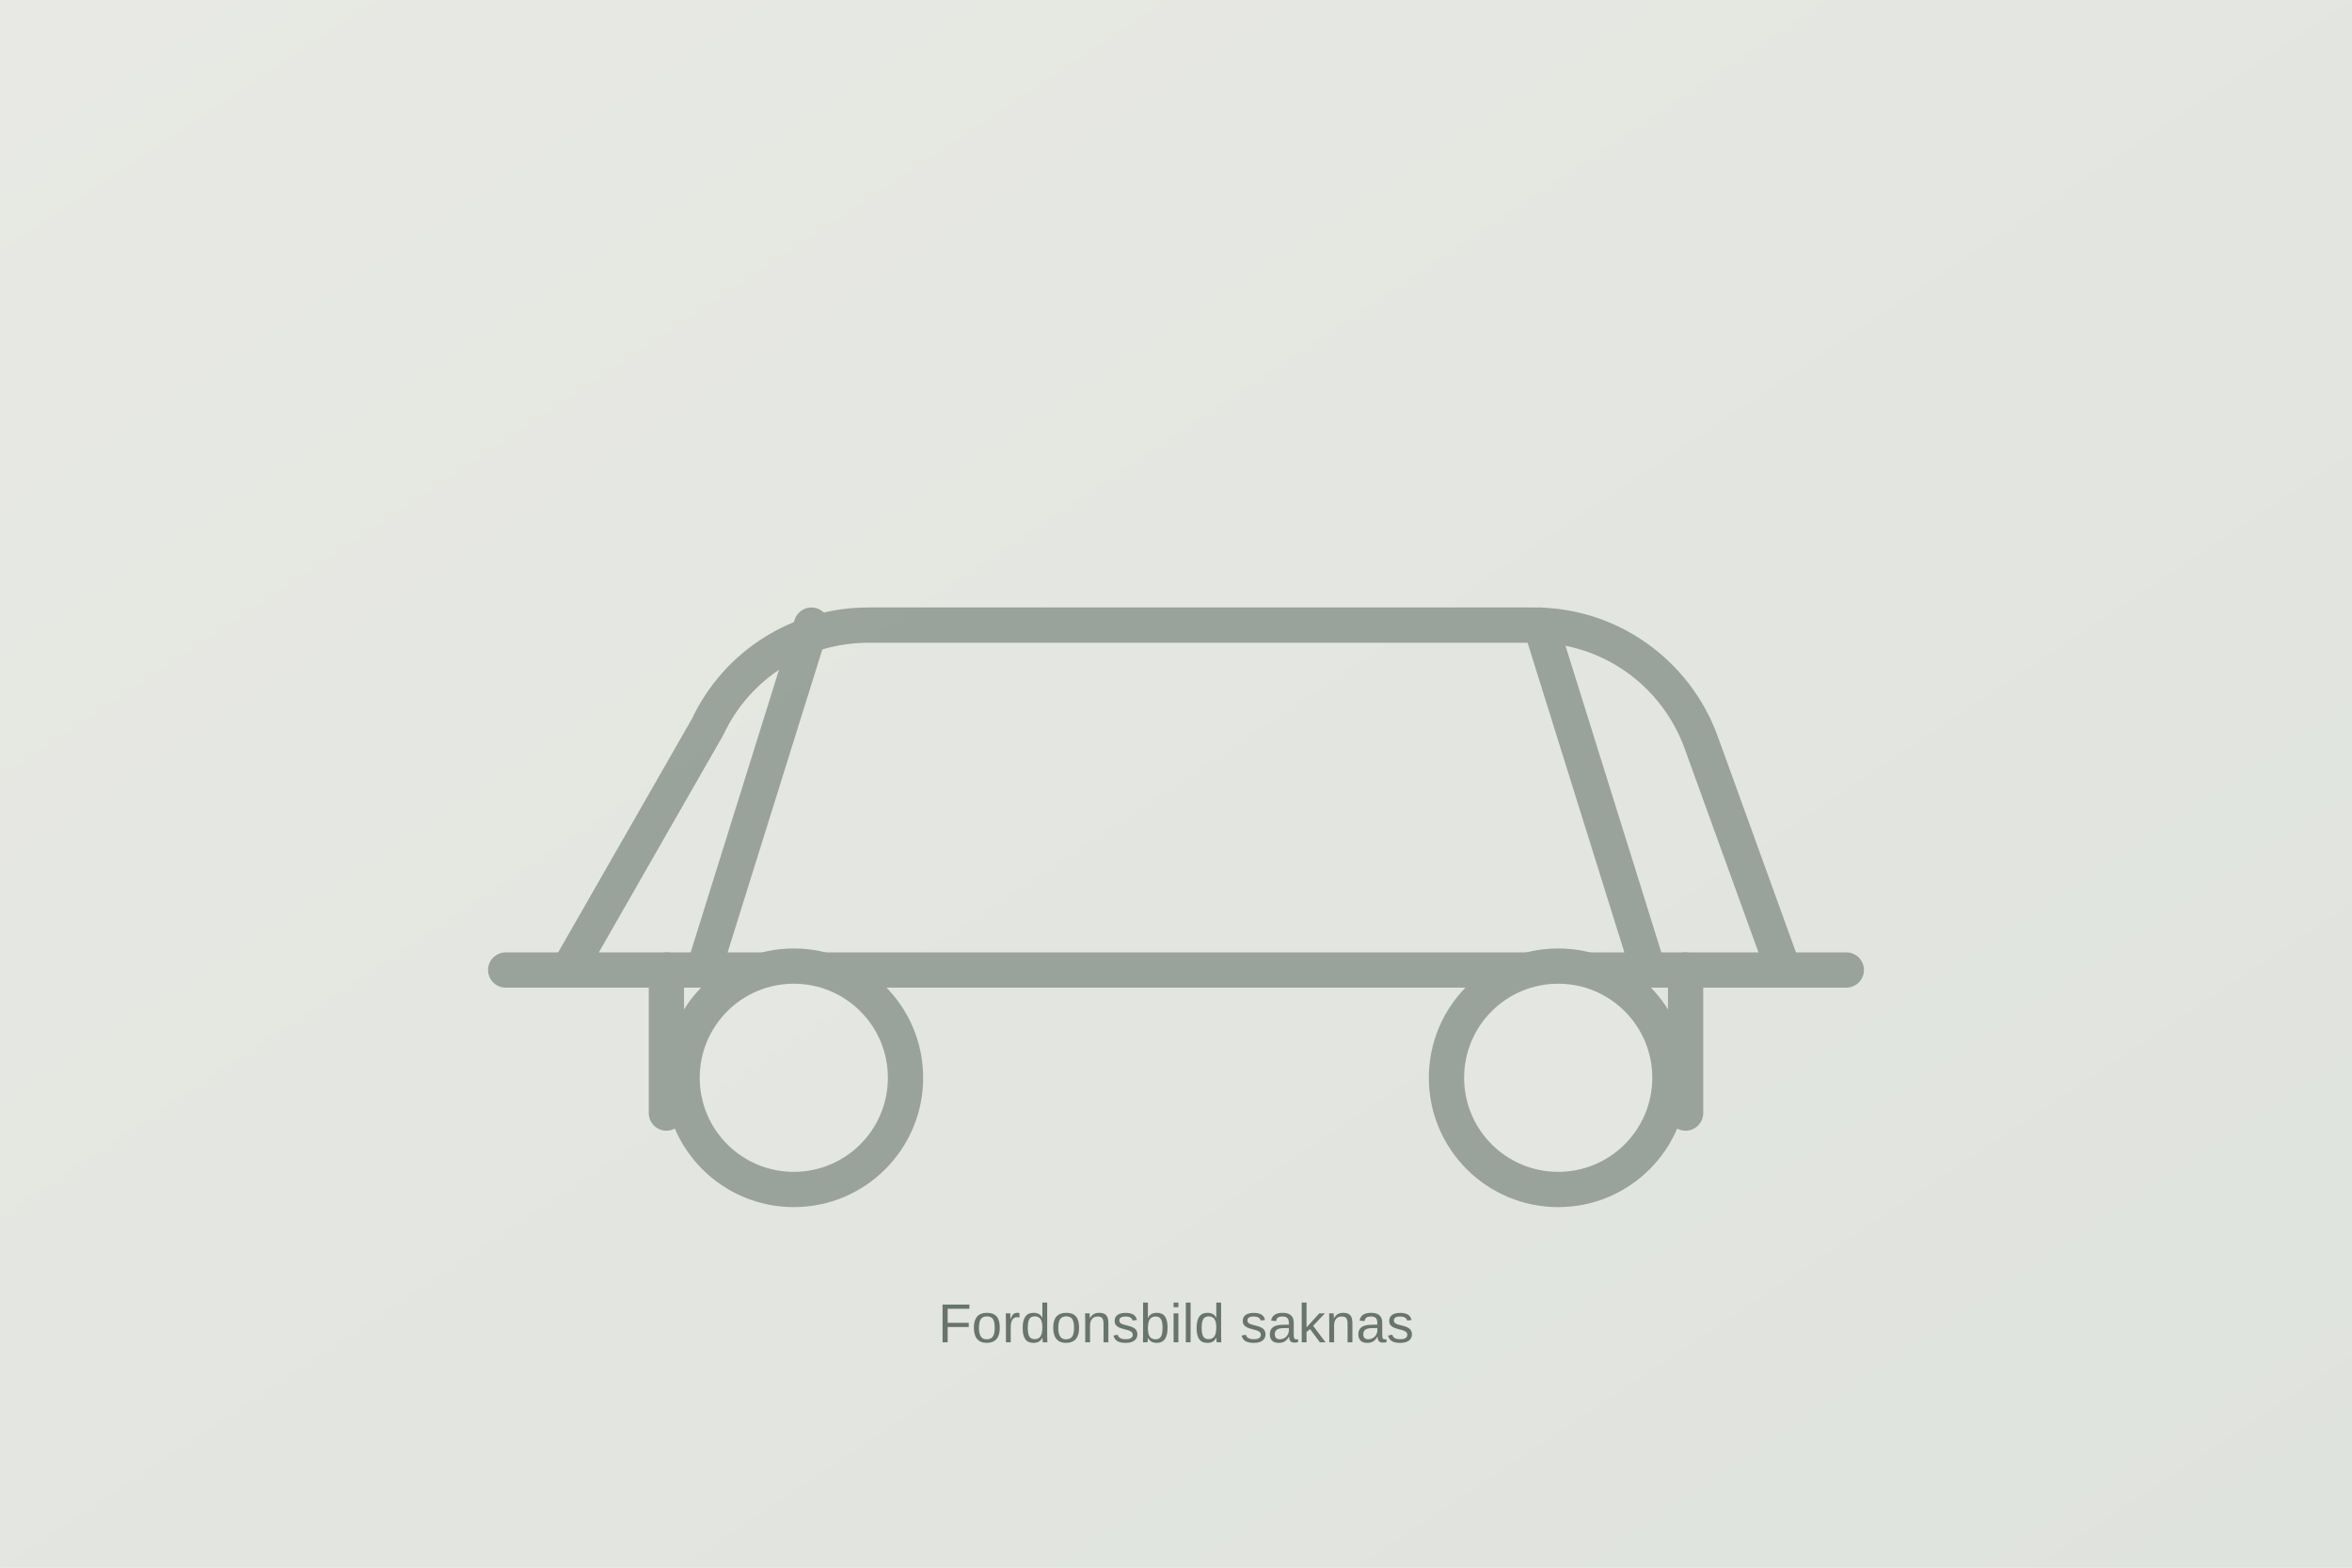
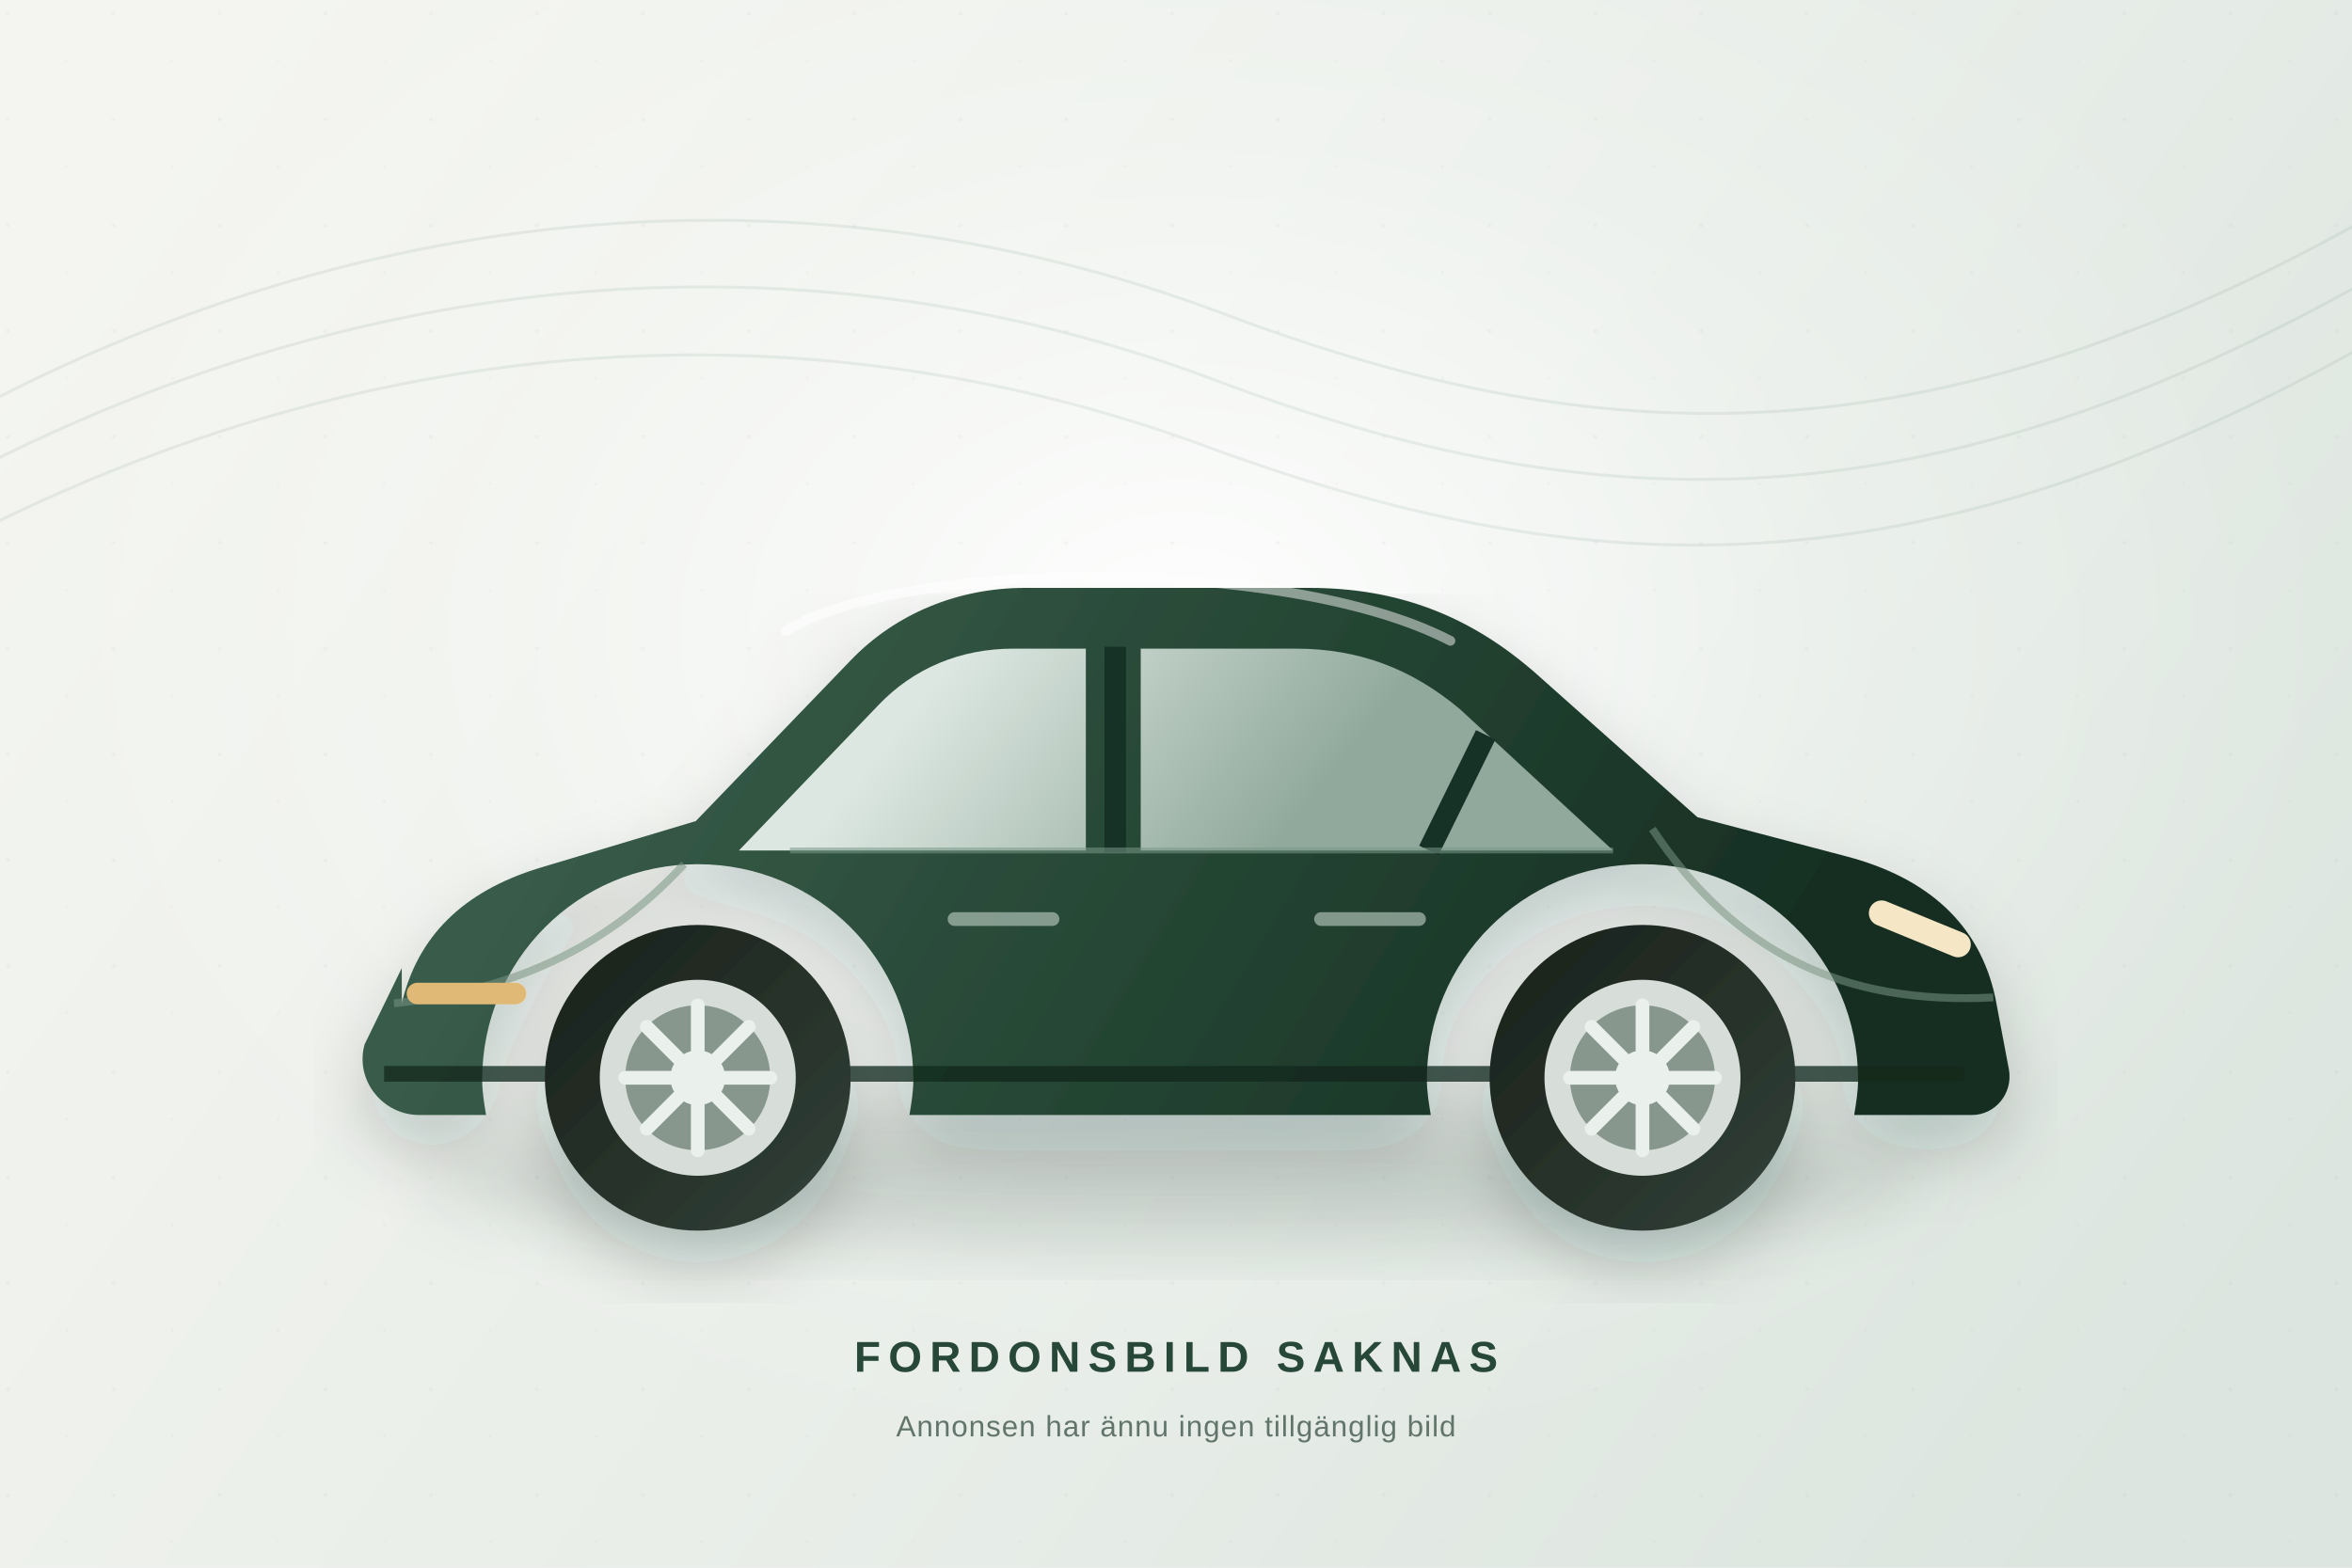
<svg xmlns="http://www.w3.org/2000/svg" width="1200" height="800" viewBox="0 0 1200 800" role="img" aria-label="Fordonsbild saknas">
  <defs>
-     <linearGradient id="background" x1="0" y1="0" x2="1" y2="1">
-       <stop offset="0" stop-color="#e8e9e4" />
-       <stop offset="1" stop-color="#dfe3dd" />
+     <linearGradient id="studio" x1="90" y1="40" x2="1090" y2="760" gradientUnits="userSpaceOnUse">
+       <stop stop-color="#f4f5f0" />
+       <stop offset=".52" stop-color="#e9eee9" />
+       <stop offset="1" stop-color="#dce5df" />
    </linearGradient>
+     <radialGradient id="light" cx="0" cy="0" r="1" gradientTransform="translate(603 321) rotate(90) scale(430 590)" gradientUnits="userSpaceOnUse">
+       <stop stop-color="#fff" stop-opacity=".9" />
+       <stop offset=".58" stop-color="#fff" stop-opacity=".22" />
+       <stop offset="1" stop-color="#fff" stop-opacity="0" />
+     </radialGradient>
+     <linearGradient id="paint" x1="337" y1="330" x2="823" y2="626" gradientUnits="userSpaceOnUse">
+       <stop stop-color="#385b49" />
+       <stop offset=".5" stop-color="#254634" />
+       <stop offset="1" stop-color="#172f23" />
+     </linearGradient>
+     <linearGradient id="glass" x1="485" y1="338" x2="632" y2="455" gradientUnits="userSpaceOnUse">
+       <stop stop-color="#dce7e1" />
+       <stop offset="1" stop-color="#91a99c" />
+     </linearGradient>
+     <linearGradient id="tyre" x1="0" y1="0" x2="1" y2="1">
+       <stop stop-color="#172019" />
+       <stop offset="1" stop-color="#344139" />
+     </linearGradient>
+     <filter id="car-shadow" x="160" y="285" width="890" height="380" filterUnits="userSpaceOnUse" color-interpolation-filters="sRGB">
+       <feDropShadow dx="0" dy="18" stdDeviation="18" flood-color="#183126" flood-opacity=".2" />
+     </filter>
+     <filter id="floor-blur" x="186" y="551" width="828" height="102" filterUnits="userSpaceOnUse">
+       <feGaussianBlur stdDeviation="17" />
+     </filter>
+     <pattern id="grain" width="54" height="54" patternUnits="userSpaceOnUse">
+       <circle cx="4" cy="7" r="1" fill="#173b2a" opacity=".035" />
+       <circle cx="34" cy="31" r=".8" fill="#173b2a" opacity=".025" />
+     </pattern>
  </defs>
-   <rect width="1200" height="800" fill="url(#background)" />
-   <g fill="none" stroke="#7d8981" stroke-linecap="round" stroke-linejoin="round" stroke-width="18" opacity=".72">
-     <path d="M290 495h620l-42-116c-13-36-47-60-85-60H443c-35 0-67 20-82 52l-71 124Z" />
-     <path d="M340 495v73M860 495v73M414 319l-55 176M786 319l55 176" />
-     <circle cx="405" cy="550" r="57" fill="#e5e7e2" />
-     <circle cx="795" cy="550" r="57" fill="#e5e7e2" />
-     <path d="M293 495h-35M942 495h-35" />
+   <rect width="1200" height="800" fill="url(#studio)" />
+   <rect width="1200" height="800" fill="url(#light)" />
+   <rect width="1200" height="800" fill="url(#grain)" />
+   <g fill="none" stroke="#476c59" stroke-width="1.5" opacity=".1">
+     <path d="M-80 248C157 97 409 79 624 160s395 76 656-92" />
+     <path d="M-87 282C154 131 405 113 620 194s396 75 658-93" />
+     <path d="M-91 316C149 166 399 148 616 228s397 75 661-94" />
  </g>
-   <text x="600" y="685" fill="#68746d" font-family="Arial, sans-serif" font-size="28" text-anchor="middle">Fordonsbild saknas</text>
+   <ellipse cx="600" cy="602" rx="380" ry="34" fill="#173126" opacity=".16" filter="url(#floor-blur)" />
+   <g filter="url(#car-shadow)">
+     <path d="M205 512c8-34 31-57 70-69l80-24 79-82c23-24 55-37 89-37h145c45 0 82 14 116 44l82 73 76 20c42 11 68 35 76 72l7 37c2 12-7 23-19 23h-60c1-6 2-12 2-18 0-61-49-110-110-110s-110 49-110 110c0 6 1 12 2 18H464c1-6 2-12 2-18 0-61-49-110-110-110s-110 49-110 110c0 6 1 12 2 18h-34c-19 0-33-18-28-36l19-39Z" fill="url(#paint)" />
+     <path d="M448 360c18-19 42-29 69-29h37v103H377l71-74Z" fill="url(#glass)" />
+     <path d="M582 331h79c32 0 59 10 84 31l78 72H582V331Z" fill="url(#glass)" />
+     <path d="M569 330v105M758 375l-29 59" fill="none" stroke="#173126" stroke-width="11" />
+     <path d="M403 434h420" fill="none" stroke="#789786" stroke-width="3" opacity=".55" />
+     <path d="M201 512c65-7 111-31 148-71M1017 509c-77 4-132-23-174-86" fill="none" stroke="#76917f" stroke-width="4" opacity=".55" />
+     <path d="M487 469h50M674 469h50" fill="none" stroke="#b6c8bd" stroke-linecap="round" stroke-width="7" opacity=".65" />
+     <path d="M213 507h50" fill="none" stroke="#e0b976" stroke-linecap="round" stroke-width="11" />
+     <path d="M960 466l39 16" fill="none" stroke="#f5e6c5" stroke-linecap="round" stroke-width="13" />
+     <path d="M196 548h806" fill="none" stroke="#10271c" stroke-width="8" opacity=".75" />
+     <g>
+       <circle cx="356" cy="550" r="78" fill="url(#tyre)" />
+       <circle cx="356" cy="550" r="50" fill="#d7ded9" />
+       <circle cx="356" cy="550" r="37" fill="#87978e" />
+       <circle cx="356" cy="550" r="14" fill="#eaf0eb" />
+       <path d="M356 513v23M356 564v23M319 550h23M370 550h23M330 524l16 16M366 560l16 16M382 524l-16 16M346 560l-16 16" stroke="#eaf0eb" stroke-linecap="round" stroke-width="7" />
+     </g>
+     <g>
+       <circle cx="838" cy="550" r="78" fill="url(#tyre)" />
+       <circle cx="838" cy="550" r="50" fill="#d7ded9" />
+       <circle cx="838" cy="550" r="37" fill="#87978e" />
+       <circle cx="838" cy="550" r="14" fill="#eaf0eb" />
+       <path d="M838 513v23M838 564v23M801 550h23M852 550h23M812 524l16 16M848 560l16 16M864 524l-16 16M828 560l-16 16" stroke="#eaf0eb" stroke-linecap="round" stroke-width="7" />
+     </g>
+     <path d="M401 322c57-36 254-39 339 5" fill="none" stroke="#fff" stroke-linecap="round" stroke-width="5" opacity=".48" />
+   </g>
+   <g text-anchor="middle" font-family="Arial, Helvetica, sans-serif">
+     <text x="600" y="700" fill="#274838" font-size="22" font-weight="700" letter-spacing="4">FORDONSBILD SAKNAS</text>
+     <text x="600" y="733" fill="#62756b" font-size="15" letter-spacing=".5">Annonsen har ännu ingen tillgänglig bild</text>
+   </g>
</svg>
